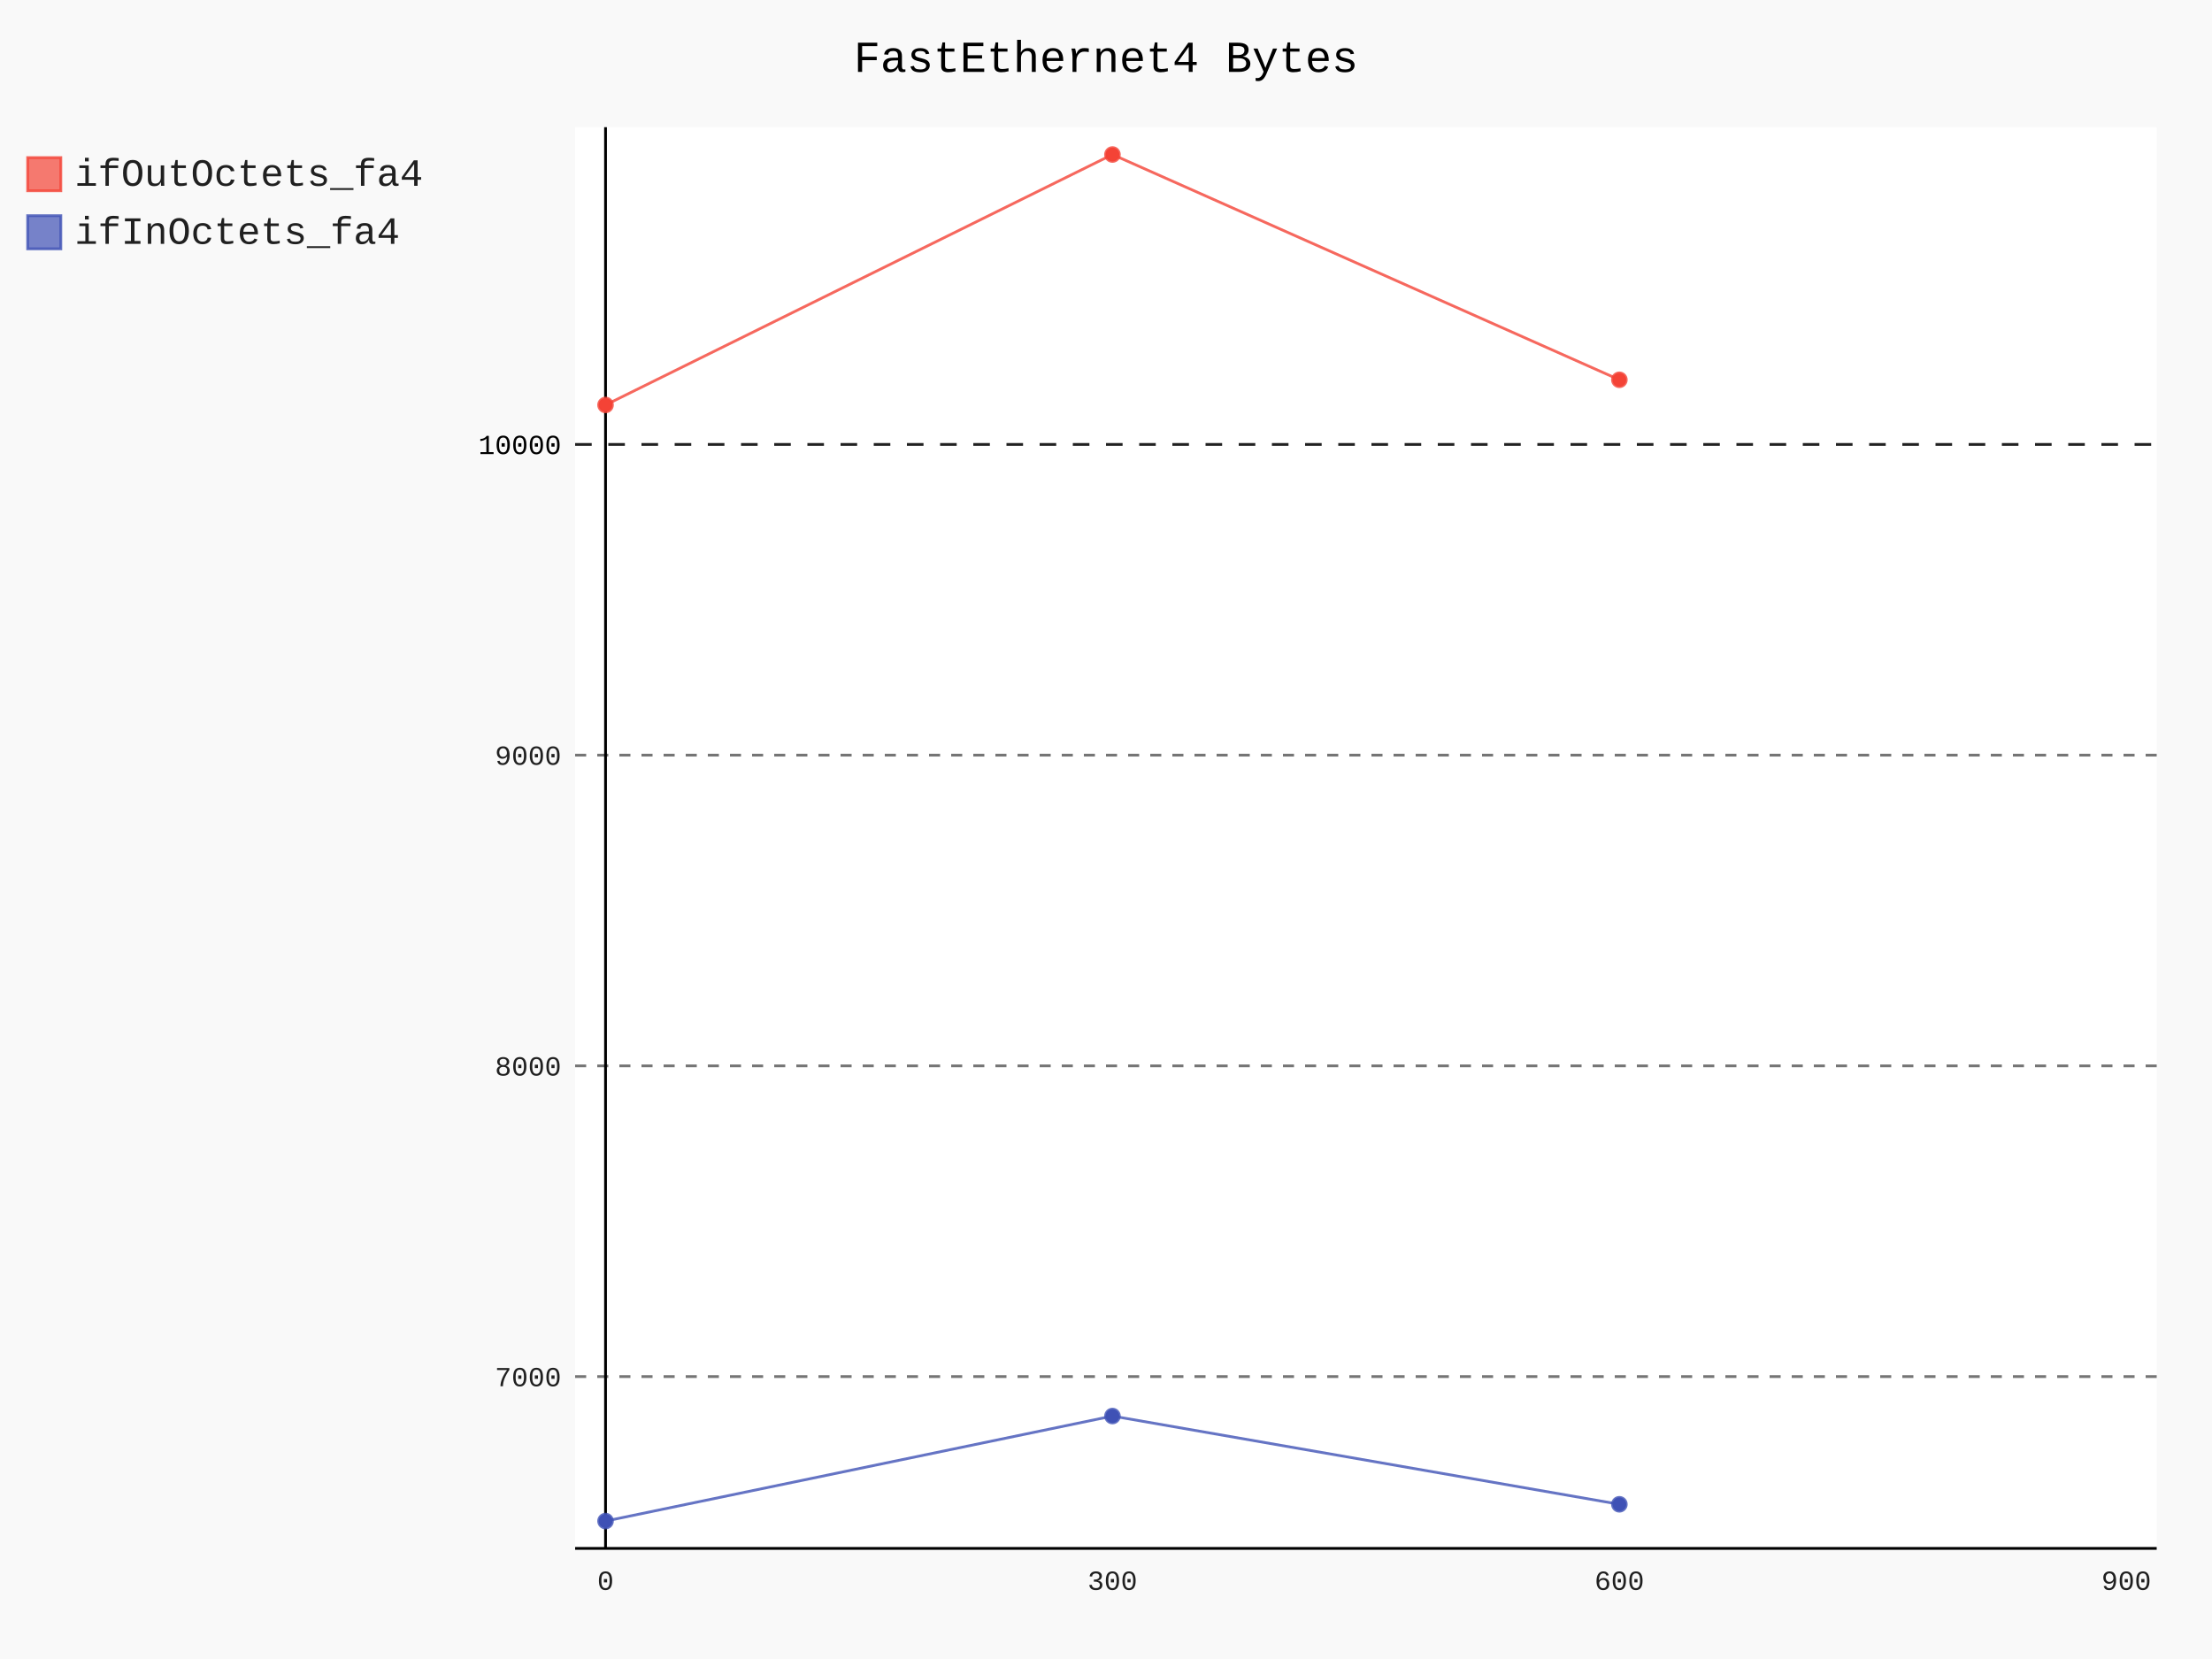
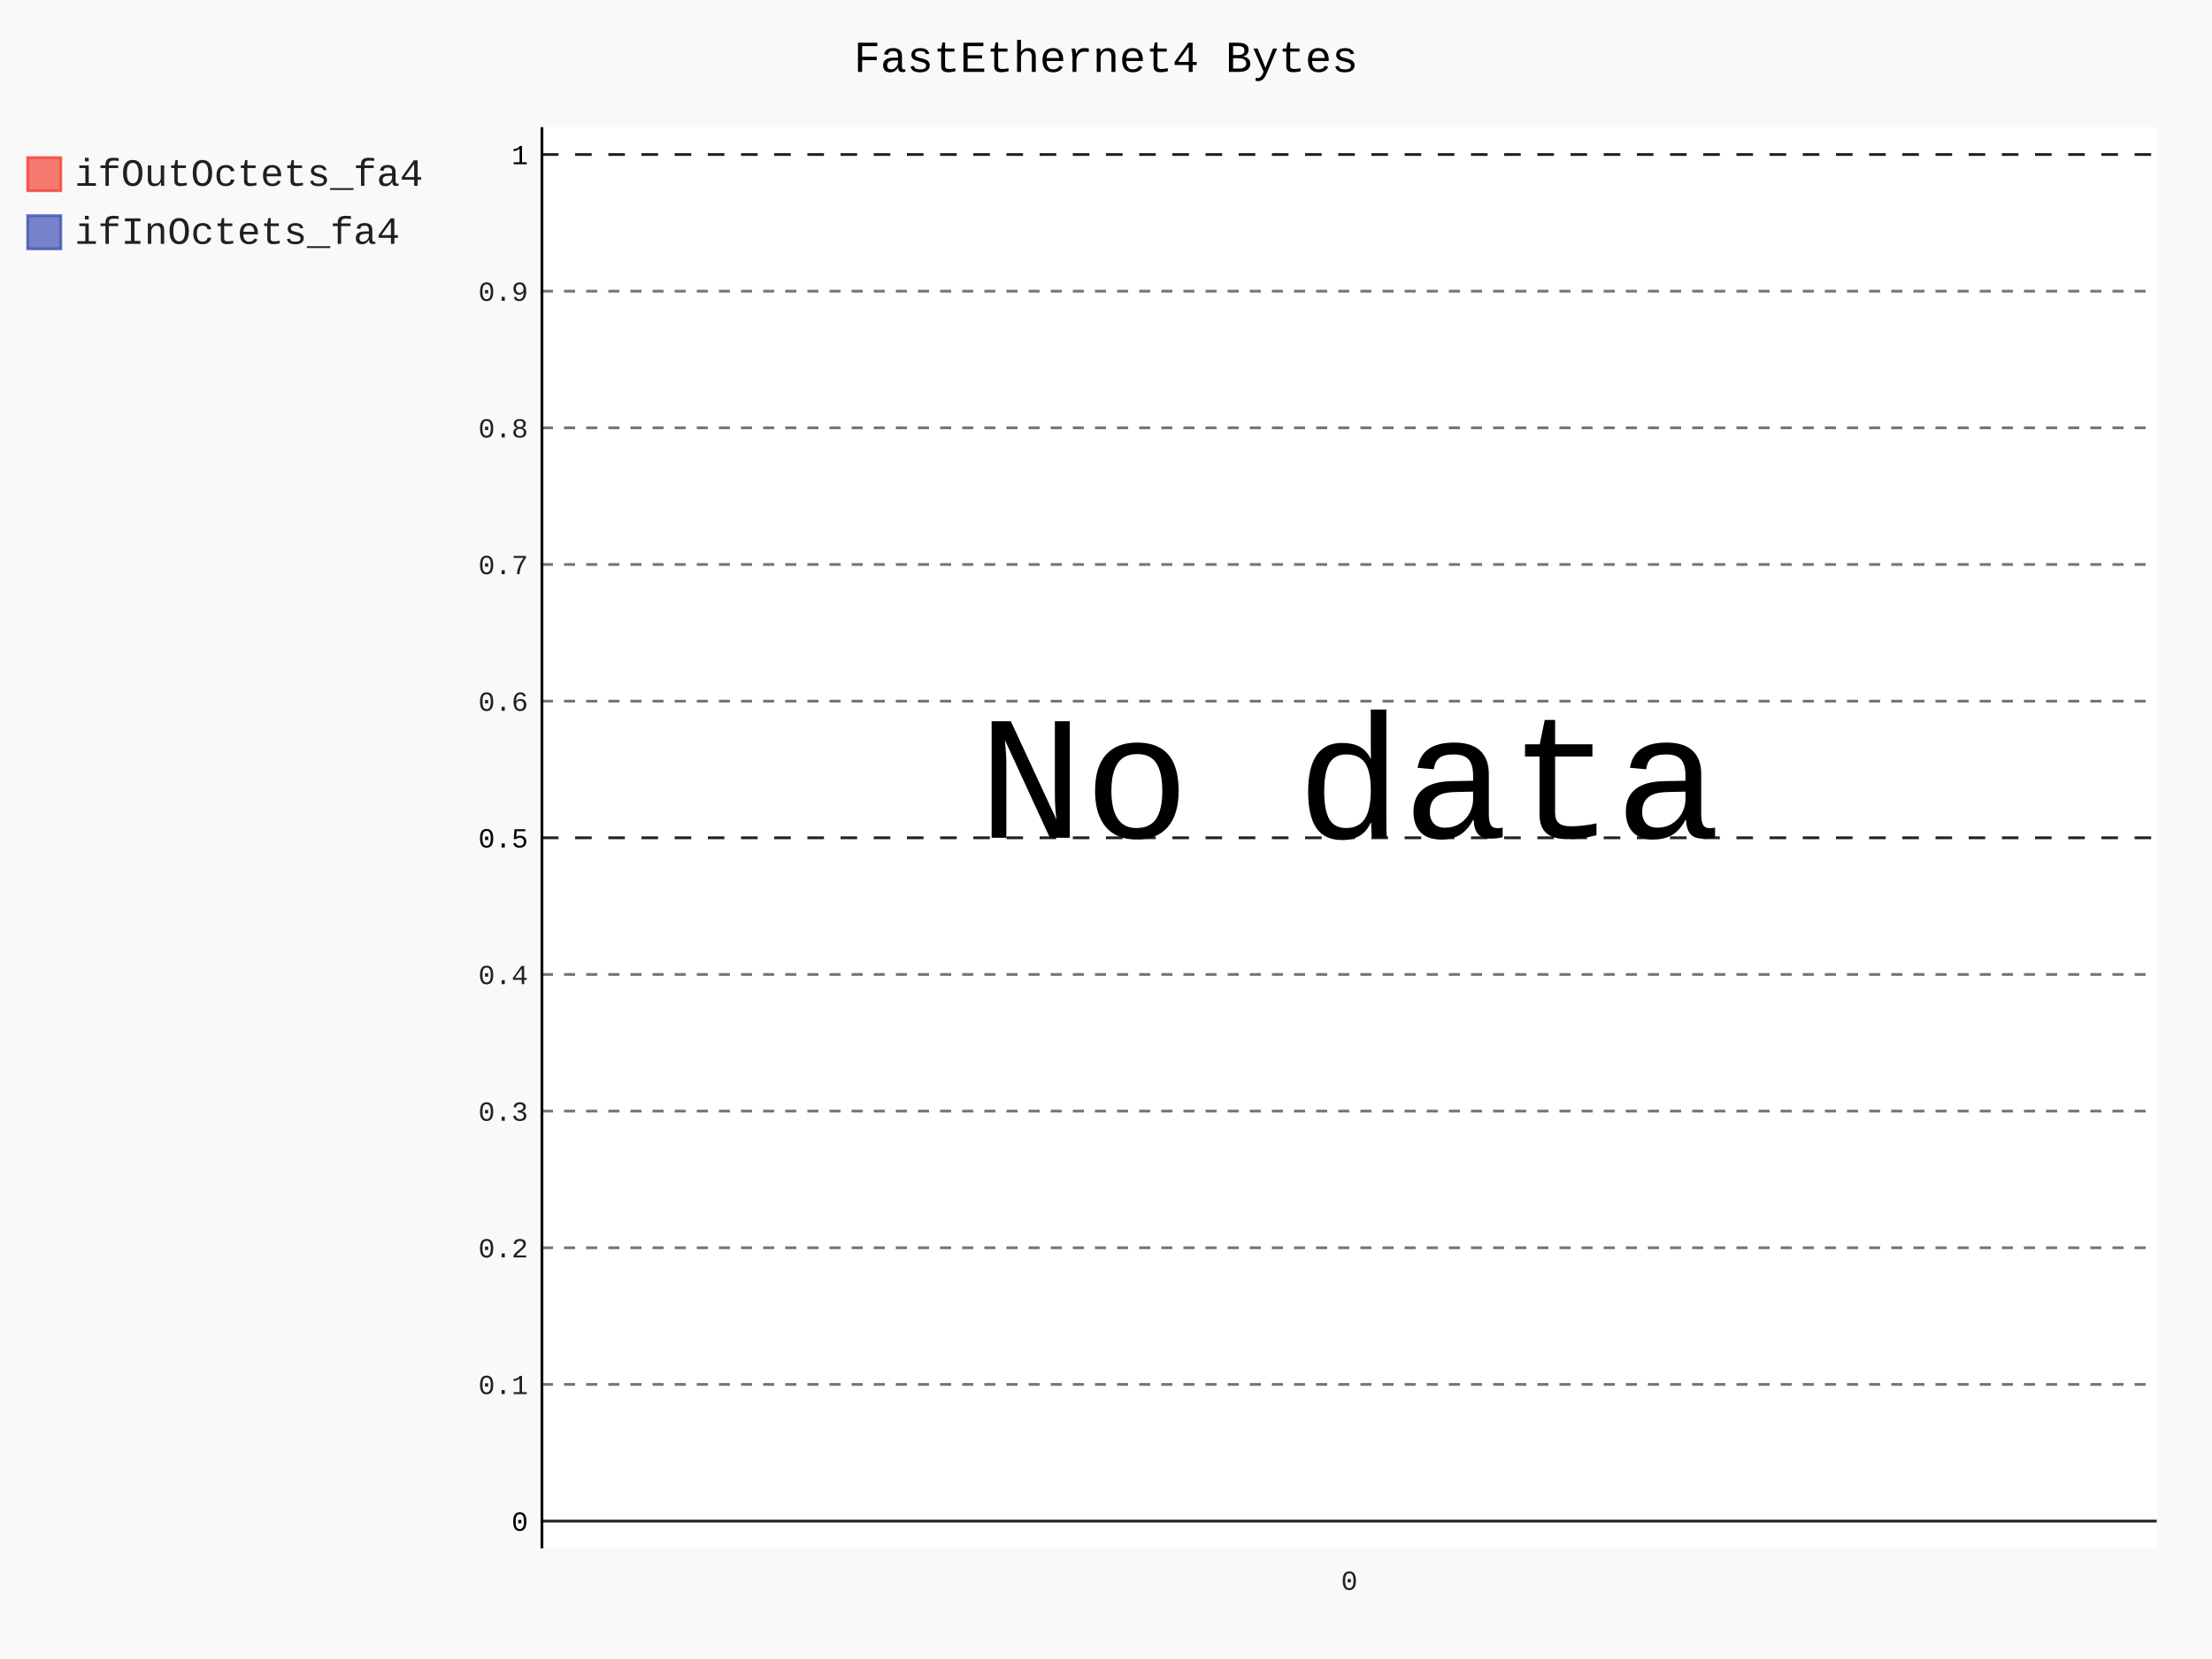
- <svg xmlns="http://www.w3.org/2000/svg" id="chart-0b4734cb-1d8f-47c8-a91a-db838b0a836a" class="pygal-chart" viewBox="0 0 800 600">
+ <svg xmlns="http://www.w3.org/2000/svg" id="chart-e87ea5c2-adaf-4839-a8d1-db12e545aa99" class="pygal-chart" viewBox="0 0 800 600">
  <defs>
-     <style type="text/css">#chart-0b4734cb-1d8f-47c8-a91a-db838b0a836a{-webkit-user-select:none;-webkit-font-smoothing:antialiased;font-family:Consolas,"Liberation Mono",Menlo,Courier,monospace}#chart-0b4734cb-1d8f-47c8-a91a-db838b0a836a .title{font-family:Consolas,"Liberation Mono",Menlo,Courier,monospace;font-size:16px}#chart-0b4734cb-1d8f-47c8-a91a-db838b0a836a .legends .legend text{font-family:Consolas,"Liberation Mono",Menlo,Courier,monospace;font-size:14px}#chart-0b4734cb-1d8f-47c8-a91a-db838b0a836a .axis text{font-family:Consolas,"Liberation Mono",Menlo,Courier,monospace;font-size:10px}#chart-0b4734cb-1d8f-47c8-a91a-db838b0a836a .axis text.major{font-family:Consolas,"Liberation Mono",Menlo,Courier,monospace;font-size:10px}#chart-0b4734cb-1d8f-47c8-a91a-db838b0a836a .text-overlay text.value{font-family:Consolas,"Liberation Mono",Menlo,Courier,monospace;font-size:16px}#chart-0b4734cb-1d8f-47c8-a91a-db838b0a836a .text-overlay text.label{font-family:Consolas,"Liberation Mono",Menlo,Courier,monospace;font-size:10px}#chart-0b4734cb-1d8f-47c8-a91a-db838b0a836a .tooltip{font-family:Consolas,"Liberation Mono",Menlo,Courier,monospace;font-size:14px}#chart-0b4734cb-1d8f-47c8-a91a-db838b0a836a text.no_data{font-family:Consolas,"Liberation Mono",Menlo,Courier,monospace;font-size:64px}
- #chart-0b4734cb-1d8f-47c8-a91a-db838b0a836a{background-color:rgba(249,249,249,1)}#chart-0b4734cb-1d8f-47c8-a91a-db838b0a836a path,#chart-0b4734cb-1d8f-47c8-a91a-db838b0a836a line,#chart-0b4734cb-1d8f-47c8-a91a-db838b0a836a rect,#chart-0b4734cb-1d8f-47c8-a91a-db838b0a836a circle{-webkit-transition:150ms;-moz-transition:150ms;transition:150ms}#chart-0b4734cb-1d8f-47c8-a91a-db838b0a836a .graph &gt; .background{fill:rgba(249,249,249,1)}#chart-0b4734cb-1d8f-47c8-a91a-db838b0a836a .plot &gt; .background{fill:rgba(255,255,255,1)}#chart-0b4734cb-1d8f-47c8-a91a-db838b0a836a .graph{fill:rgba(0,0,0,.87)}#chart-0b4734cb-1d8f-47c8-a91a-db838b0a836a text.no_data{fill:rgba(0,0,0,1)}#chart-0b4734cb-1d8f-47c8-a91a-db838b0a836a .title{fill:rgba(0,0,0,1)}#chart-0b4734cb-1d8f-47c8-a91a-db838b0a836a .legends .legend text{fill:rgba(0,0,0,.87)}#chart-0b4734cb-1d8f-47c8-a91a-db838b0a836a .legends .legend:hover text{fill:rgba(0,0,0,1)}#chart-0b4734cb-1d8f-47c8-a91a-db838b0a836a .axis .line{stroke:rgba(0,0,0,1)}#chart-0b4734cb-1d8f-47c8-a91a-db838b0a836a .axis .guide.line{stroke:rgba(0,0,0,.54)}#chart-0b4734cb-1d8f-47c8-a91a-db838b0a836a .axis .major.line{stroke:rgba(0,0,0,.87)}#chart-0b4734cb-1d8f-47c8-a91a-db838b0a836a .axis text.major{fill:rgba(0,0,0,1)}#chart-0b4734cb-1d8f-47c8-a91a-db838b0a836a .axis.y .guides:hover .guide.line,#chart-0b4734cb-1d8f-47c8-a91a-db838b0a836a .line-graph .axis.x .guides:hover .guide.line,#chart-0b4734cb-1d8f-47c8-a91a-db838b0a836a .stackedline-graph .axis.x .guides:hover .guide.line,#chart-0b4734cb-1d8f-47c8-a91a-db838b0a836a .xy-graph .axis.x .guides:hover .guide.line{stroke:rgba(0,0,0,1)}#chart-0b4734cb-1d8f-47c8-a91a-db838b0a836a .axis .guides:hover text{fill:rgba(0,0,0,1)}#chart-0b4734cb-1d8f-47c8-a91a-db838b0a836a .reactive{fill-opacity:.7;stroke-opacity:.8}#chart-0b4734cb-1d8f-47c8-a91a-db838b0a836a .ci{stroke:rgba(0,0,0,.87)}#chart-0b4734cb-1d8f-47c8-a91a-db838b0a836a .reactive.active,#chart-0b4734cb-1d8f-47c8-a91a-db838b0a836a .active .reactive{fill-opacity:.8;stroke-opacity:.9;stroke-width:4}#chart-0b4734cb-1d8f-47c8-a91a-db838b0a836a .ci .reactive.active{stroke-width:1.5}#chart-0b4734cb-1d8f-47c8-a91a-db838b0a836a .series text{fill:rgba(0,0,0,1)}#chart-0b4734cb-1d8f-47c8-a91a-db838b0a836a .tooltip rect{fill:rgba(255,255,255,1);stroke:rgba(0,0,0,1);-webkit-transition:opacity 150ms;-moz-transition:opacity 150ms;transition:opacity 150ms}#chart-0b4734cb-1d8f-47c8-a91a-db838b0a836a .tooltip .label{fill:rgba(0,0,0,.87)}#chart-0b4734cb-1d8f-47c8-a91a-db838b0a836a .tooltip .label{fill:rgba(0,0,0,.87)}#chart-0b4734cb-1d8f-47c8-a91a-db838b0a836a .tooltip .legend{font-size:.8em;fill:rgba(0,0,0,.54)}#chart-0b4734cb-1d8f-47c8-a91a-db838b0a836a .tooltip .x_label{font-size:.6em;fill:rgba(0,0,0,1)}#chart-0b4734cb-1d8f-47c8-a91a-db838b0a836a .tooltip .xlink{font-size:.5em;text-decoration:underline}#chart-0b4734cb-1d8f-47c8-a91a-db838b0a836a .tooltip .value{font-size:1.5em}#chart-0b4734cb-1d8f-47c8-a91a-db838b0a836a .bound{font-size:.5em}#chart-0b4734cb-1d8f-47c8-a91a-db838b0a836a .max-value{font-size:.75em;fill:rgba(0,0,0,.54)}#chart-0b4734cb-1d8f-47c8-a91a-db838b0a836a .map-element{fill:rgba(255,255,255,1);stroke:rgba(0,0,0,.54) !important}#chart-0b4734cb-1d8f-47c8-a91a-db838b0a836a .map-element .reactive{fill-opacity:inherit;stroke-opacity:inherit}#chart-0b4734cb-1d8f-47c8-a91a-db838b0a836a .color-0,#chart-0b4734cb-1d8f-47c8-a91a-db838b0a836a .color-0 a:visited{stroke:#F44336;fill:#F44336}#chart-0b4734cb-1d8f-47c8-a91a-db838b0a836a .color-1,#chart-0b4734cb-1d8f-47c8-a91a-db838b0a836a .color-1 a:visited{stroke:#3F51B5;fill:#3F51B5}#chart-0b4734cb-1d8f-47c8-a91a-db838b0a836a .text-overlay .color-0 text{fill:black}#chart-0b4734cb-1d8f-47c8-a91a-db838b0a836a .text-overlay .color-1 text{fill:black}
- #chart-0b4734cb-1d8f-47c8-a91a-db838b0a836a text.no_data{text-anchor:middle}#chart-0b4734cb-1d8f-47c8-a91a-db838b0a836a .guide.line{fill:none}#chart-0b4734cb-1d8f-47c8-a91a-db838b0a836a .centered{text-anchor:middle}#chart-0b4734cb-1d8f-47c8-a91a-db838b0a836a .title{text-anchor:middle}#chart-0b4734cb-1d8f-47c8-a91a-db838b0a836a .legends .legend text{fill-opacity:1}#chart-0b4734cb-1d8f-47c8-a91a-db838b0a836a .axis.x text{text-anchor:middle}#chart-0b4734cb-1d8f-47c8-a91a-db838b0a836a .axis.x:not(.web) text[transform]{text-anchor:start}#chart-0b4734cb-1d8f-47c8-a91a-db838b0a836a .axis.x:not(.web) text[transform].backwards{text-anchor:end}#chart-0b4734cb-1d8f-47c8-a91a-db838b0a836a .axis.y text{text-anchor:end}#chart-0b4734cb-1d8f-47c8-a91a-db838b0a836a .axis.y text[transform].backwards{text-anchor:start}#chart-0b4734cb-1d8f-47c8-a91a-db838b0a836a .axis.y2 text{text-anchor:start}#chart-0b4734cb-1d8f-47c8-a91a-db838b0a836a .axis.y2 text[transform].backwards{text-anchor:end}#chart-0b4734cb-1d8f-47c8-a91a-db838b0a836a .axis .guide.line{stroke-dasharray:4,4}#chart-0b4734cb-1d8f-47c8-a91a-db838b0a836a .axis .major.guide.line{stroke-dasharray:6,6}#chart-0b4734cb-1d8f-47c8-a91a-db838b0a836a .horizontal .axis.y .guide.line,#chart-0b4734cb-1d8f-47c8-a91a-db838b0a836a .horizontal .axis.y2 .guide.line,#chart-0b4734cb-1d8f-47c8-a91a-db838b0a836a .vertical .axis.x .guide.line{opacity:0}#chart-0b4734cb-1d8f-47c8-a91a-db838b0a836a .horizontal .axis.always_show .guide.line,#chart-0b4734cb-1d8f-47c8-a91a-db838b0a836a .vertical .axis.always_show .guide.line{opacity:1 !important}#chart-0b4734cb-1d8f-47c8-a91a-db838b0a836a .axis.y .guides:hover .guide.line,#chart-0b4734cb-1d8f-47c8-a91a-db838b0a836a .axis.y2 .guides:hover .guide.line,#chart-0b4734cb-1d8f-47c8-a91a-db838b0a836a .axis.x .guides:hover .guide.line{opacity:1}#chart-0b4734cb-1d8f-47c8-a91a-db838b0a836a .axis .guides:hover text{opacity:1}#chart-0b4734cb-1d8f-47c8-a91a-db838b0a836a .nofill{fill:none}#chart-0b4734cb-1d8f-47c8-a91a-db838b0a836a .subtle-fill{fill-opacity:.2}#chart-0b4734cb-1d8f-47c8-a91a-db838b0a836a .dot{stroke-width:1px;fill-opacity:1}#chart-0b4734cb-1d8f-47c8-a91a-db838b0a836a .dot.active{stroke-width:5px}#chart-0b4734cb-1d8f-47c8-a91a-db838b0a836a .dot.negative{fill:transparent}#chart-0b4734cb-1d8f-47c8-a91a-db838b0a836a text,#chart-0b4734cb-1d8f-47c8-a91a-db838b0a836a tspan{stroke:none !important}#chart-0b4734cb-1d8f-47c8-a91a-db838b0a836a .series text.active{opacity:1}#chart-0b4734cb-1d8f-47c8-a91a-db838b0a836a .tooltip rect{fill-opacity:.95;stroke-width:.5}#chart-0b4734cb-1d8f-47c8-a91a-db838b0a836a .tooltip text{fill-opacity:1}#chart-0b4734cb-1d8f-47c8-a91a-db838b0a836a .showable{visibility:hidden}#chart-0b4734cb-1d8f-47c8-a91a-db838b0a836a .showable.shown{visibility:visible}#chart-0b4734cb-1d8f-47c8-a91a-db838b0a836a .gauge-background{fill:rgba(229,229,229,1);stroke:none}#chart-0b4734cb-1d8f-47c8-a91a-db838b0a836a .bg-lines{stroke:rgba(249,249,249,1);stroke-width:2px}</style>
+     <style type="text/css">#chart-e87ea5c2-adaf-4839-a8d1-db12e545aa99{-webkit-user-select:none;-webkit-font-smoothing:antialiased;font-family:Consolas,"Liberation Mono",Menlo,Courier,monospace}#chart-e87ea5c2-adaf-4839-a8d1-db12e545aa99 .title{font-family:Consolas,"Liberation Mono",Menlo,Courier,monospace;font-size:16px}#chart-e87ea5c2-adaf-4839-a8d1-db12e545aa99 .legends .legend text{font-family:Consolas,"Liberation Mono",Menlo,Courier,monospace;font-size:14px}#chart-e87ea5c2-adaf-4839-a8d1-db12e545aa99 .axis text{font-family:Consolas,"Liberation Mono",Menlo,Courier,monospace;font-size:10px}#chart-e87ea5c2-adaf-4839-a8d1-db12e545aa99 .axis text.major{font-family:Consolas,"Liberation Mono",Menlo,Courier,monospace;font-size:10px}#chart-e87ea5c2-adaf-4839-a8d1-db12e545aa99 .text-overlay text.value{font-family:Consolas,"Liberation Mono",Menlo,Courier,monospace;font-size:16px}#chart-e87ea5c2-adaf-4839-a8d1-db12e545aa99 .text-overlay text.label{font-family:Consolas,"Liberation Mono",Menlo,Courier,monospace;font-size:10px}#chart-e87ea5c2-adaf-4839-a8d1-db12e545aa99 .tooltip{font-family:Consolas,"Liberation Mono",Menlo,Courier,monospace;font-size:14px}#chart-e87ea5c2-adaf-4839-a8d1-db12e545aa99 text.no_data{font-family:Consolas,"Liberation Mono",Menlo,Courier,monospace;font-size:64px}
+ #chart-e87ea5c2-adaf-4839-a8d1-db12e545aa99{background-color:rgba(249,249,249,1)}#chart-e87ea5c2-adaf-4839-a8d1-db12e545aa99 path,#chart-e87ea5c2-adaf-4839-a8d1-db12e545aa99 line,#chart-e87ea5c2-adaf-4839-a8d1-db12e545aa99 rect,#chart-e87ea5c2-adaf-4839-a8d1-db12e545aa99 circle{-webkit-transition:150ms;-moz-transition:150ms;transition:150ms}#chart-e87ea5c2-adaf-4839-a8d1-db12e545aa99 .graph &gt; .background{fill:rgba(249,249,249,1)}#chart-e87ea5c2-adaf-4839-a8d1-db12e545aa99 .plot &gt; .background{fill:rgba(255,255,255,1)}#chart-e87ea5c2-adaf-4839-a8d1-db12e545aa99 .graph{fill:rgba(0,0,0,.87)}#chart-e87ea5c2-adaf-4839-a8d1-db12e545aa99 text.no_data{fill:rgba(0,0,0,1)}#chart-e87ea5c2-adaf-4839-a8d1-db12e545aa99 .title{fill:rgba(0,0,0,1)}#chart-e87ea5c2-adaf-4839-a8d1-db12e545aa99 .legends .legend text{fill:rgba(0,0,0,.87)}#chart-e87ea5c2-adaf-4839-a8d1-db12e545aa99 .legends .legend:hover text{fill:rgba(0,0,0,1)}#chart-e87ea5c2-adaf-4839-a8d1-db12e545aa99 .axis .line{stroke:rgba(0,0,0,1)}#chart-e87ea5c2-adaf-4839-a8d1-db12e545aa99 .axis .guide.line{stroke:rgba(0,0,0,.54)}#chart-e87ea5c2-adaf-4839-a8d1-db12e545aa99 .axis .major.line{stroke:rgba(0,0,0,.87)}#chart-e87ea5c2-adaf-4839-a8d1-db12e545aa99 .axis text.major{fill:rgba(0,0,0,1)}#chart-e87ea5c2-adaf-4839-a8d1-db12e545aa99 .axis.y .guides:hover .guide.line,#chart-e87ea5c2-adaf-4839-a8d1-db12e545aa99 .line-graph .axis.x .guides:hover .guide.line,#chart-e87ea5c2-adaf-4839-a8d1-db12e545aa99 .stackedline-graph .axis.x .guides:hover .guide.line,#chart-e87ea5c2-adaf-4839-a8d1-db12e545aa99 .xy-graph .axis.x .guides:hover .guide.line{stroke:rgba(0,0,0,1)}#chart-e87ea5c2-adaf-4839-a8d1-db12e545aa99 .axis .guides:hover text{fill:rgba(0,0,0,1)}#chart-e87ea5c2-adaf-4839-a8d1-db12e545aa99 .reactive{fill-opacity:.7;stroke-opacity:.8}#chart-e87ea5c2-adaf-4839-a8d1-db12e545aa99 .ci{stroke:rgba(0,0,0,.87)}#chart-e87ea5c2-adaf-4839-a8d1-db12e545aa99 .reactive.active,#chart-e87ea5c2-adaf-4839-a8d1-db12e545aa99 .active .reactive{fill-opacity:.8;stroke-opacity:.9;stroke-width:4}#chart-e87ea5c2-adaf-4839-a8d1-db12e545aa99 .ci .reactive.active{stroke-width:1.5}#chart-e87ea5c2-adaf-4839-a8d1-db12e545aa99 .series text{fill:rgba(0,0,0,1)}#chart-e87ea5c2-adaf-4839-a8d1-db12e545aa99 .tooltip rect{fill:rgba(255,255,255,1);stroke:rgba(0,0,0,1);-webkit-transition:opacity 150ms;-moz-transition:opacity 150ms;transition:opacity 150ms}#chart-e87ea5c2-adaf-4839-a8d1-db12e545aa99 .tooltip .label{fill:rgba(0,0,0,.87)}#chart-e87ea5c2-adaf-4839-a8d1-db12e545aa99 .tooltip .label{fill:rgba(0,0,0,.87)}#chart-e87ea5c2-adaf-4839-a8d1-db12e545aa99 .tooltip .legend{font-size:.8em;fill:rgba(0,0,0,.54)}#chart-e87ea5c2-adaf-4839-a8d1-db12e545aa99 .tooltip .x_label{font-size:.6em;fill:rgba(0,0,0,1)}#chart-e87ea5c2-adaf-4839-a8d1-db12e545aa99 .tooltip .xlink{font-size:.5em;text-decoration:underline}#chart-e87ea5c2-adaf-4839-a8d1-db12e545aa99 .tooltip .value{font-size:1.5em}#chart-e87ea5c2-adaf-4839-a8d1-db12e545aa99 .bound{font-size:.5em}#chart-e87ea5c2-adaf-4839-a8d1-db12e545aa99 .max-value{font-size:.75em;fill:rgba(0,0,0,.54)}#chart-e87ea5c2-adaf-4839-a8d1-db12e545aa99 .map-element{fill:rgba(255,255,255,1);stroke:rgba(0,0,0,.54) !important}#chart-e87ea5c2-adaf-4839-a8d1-db12e545aa99 .map-element .reactive{fill-opacity:inherit;stroke-opacity:inherit}#chart-e87ea5c2-adaf-4839-a8d1-db12e545aa99 .color-0,#chart-e87ea5c2-adaf-4839-a8d1-db12e545aa99 .color-0 a:visited{stroke:#F44336;fill:#F44336}#chart-e87ea5c2-adaf-4839-a8d1-db12e545aa99 .color-1,#chart-e87ea5c2-adaf-4839-a8d1-db12e545aa99 .color-1 a:visited{stroke:#3F51B5;fill:#3F51B5}#chart-e87ea5c2-adaf-4839-a8d1-db12e545aa99 .text-overlay .color-0 text{fill:black}#chart-e87ea5c2-adaf-4839-a8d1-db12e545aa99 .text-overlay .color-1 text{fill:black}
+ #chart-e87ea5c2-adaf-4839-a8d1-db12e545aa99 text.no_data{text-anchor:middle}#chart-e87ea5c2-adaf-4839-a8d1-db12e545aa99 .guide.line{fill:none}#chart-e87ea5c2-adaf-4839-a8d1-db12e545aa99 .centered{text-anchor:middle}#chart-e87ea5c2-adaf-4839-a8d1-db12e545aa99 .title{text-anchor:middle}#chart-e87ea5c2-adaf-4839-a8d1-db12e545aa99 .legends .legend text{fill-opacity:1}#chart-e87ea5c2-adaf-4839-a8d1-db12e545aa99 .axis.x text{text-anchor:middle}#chart-e87ea5c2-adaf-4839-a8d1-db12e545aa99 .axis.x:not(.web) text[transform]{text-anchor:start}#chart-e87ea5c2-adaf-4839-a8d1-db12e545aa99 .axis.x:not(.web) text[transform].backwards{text-anchor:end}#chart-e87ea5c2-adaf-4839-a8d1-db12e545aa99 .axis.y text{text-anchor:end}#chart-e87ea5c2-adaf-4839-a8d1-db12e545aa99 .axis.y text[transform].backwards{text-anchor:start}#chart-e87ea5c2-adaf-4839-a8d1-db12e545aa99 .axis.y2 text{text-anchor:start}#chart-e87ea5c2-adaf-4839-a8d1-db12e545aa99 .axis.y2 text[transform].backwards{text-anchor:end}#chart-e87ea5c2-adaf-4839-a8d1-db12e545aa99 .axis .guide.line{stroke-dasharray:4,4}#chart-e87ea5c2-adaf-4839-a8d1-db12e545aa99 .axis .major.guide.line{stroke-dasharray:6,6}#chart-e87ea5c2-adaf-4839-a8d1-db12e545aa99 .horizontal .axis.y .guide.line,#chart-e87ea5c2-adaf-4839-a8d1-db12e545aa99 .horizontal .axis.y2 .guide.line,#chart-e87ea5c2-adaf-4839-a8d1-db12e545aa99 .vertical .axis.x .guide.line{opacity:0}#chart-e87ea5c2-adaf-4839-a8d1-db12e545aa99 .horizontal .axis.always_show .guide.line,#chart-e87ea5c2-adaf-4839-a8d1-db12e545aa99 .vertical .axis.always_show .guide.line{opacity:1 !important}#chart-e87ea5c2-adaf-4839-a8d1-db12e545aa99 .axis.y .guides:hover .guide.line,#chart-e87ea5c2-adaf-4839-a8d1-db12e545aa99 .axis.y2 .guides:hover .guide.line,#chart-e87ea5c2-adaf-4839-a8d1-db12e545aa99 .axis.x .guides:hover .guide.line{opacity:1}#chart-e87ea5c2-adaf-4839-a8d1-db12e545aa99 .axis .guides:hover text{opacity:1}#chart-e87ea5c2-adaf-4839-a8d1-db12e545aa99 .nofill{fill:none}#chart-e87ea5c2-adaf-4839-a8d1-db12e545aa99 .subtle-fill{fill-opacity:.2}#chart-e87ea5c2-adaf-4839-a8d1-db12e545aa99 .dot{stroke-width:1px;fill-opacity:1}#chart-e87ea5c2-adaf-4839-a8d1-db12e545aa99 .dot.active{stroke-width:5px}#chart-e87ea5c2-adaf-4839-a8d1-db12e545aa99 .dot.negative{fill:transparent}#chart-e87ea5c2-adaf-4839-a8d1-db12e545aa99 text,#chart-e87ea5c2-adaf-4839-a8d1-db12e545aa99 tspan{stroke:none !important}#chart-e87ea5c2-adaf-4839-a8d1-db12e545aa99 .series text.active{opacity:1}#chart-e87ea5c2-adaf-4839-a8d1-db12e545aa99 .tooltip rect{fill-opacity:.95;stroke-width:.5}#chart-e87ea5c2-adaf-4839-a8d1-db12e545aa99 .tooltip text{fill-opacity:1}#chart-e87ea5c2-adaf-4839-a8d1-db12e545aa99 .showable{visibility:hidden}#chart-e87ea5c2-adaf-4839-a8d1-db12e545aa99 .showable.shown{visibility:visible}#chart-e87ea5c2-adaf-4839-a8d1-db12e545aa99 .gauge-background{fill:rgba(229,229,229,1);stroke:none}#chart-e87ea5c2-adaf-4839-a8d1-db12e545aa99 .bg-lines{stroke:rgba(249,249,249,1);stroke-width:2px}</style>
  </defs>
  <g class="graph line-graph vertical">
    <rect class="background" height="600" width="800" x="0" y="0" />
-     <g class="plot" transform="translate(208, 46)">
-       <rect class="background" height="514" width="572.0" x="0" y="0" />
+     <g class="plot" transform="translate(196, 46)">
+       <rect class="background" height="514" width="584.0" x="0" y="0" />
      <g class="axis y always_show">
-         <path class="line" d="M0 514 h572" />
        <g class="guides">
-           <path class="guide line" d="M0 451.86 h572" />
-           <text class="" x="-5" y="455.36">7000</text>
+           <path class="axis major line" d="M0 504.115 h584" />
+           <text class="major" x="-5" y="507.615">0</text>
        </g>
        <g class="guides">
-           <path class="guide line" d="M0 339.484 h572" />
-           <text class="" x="-5" y="342.984">8000</text>
+           <path class="guide line" d="M0 454.692 h584" />
+           <text class="" x="-5" y="458.192">0.1</text>
        </g>
        <g class="guides">
-           <path class="guide line" d="M0 227.108 h572" />
-           <text class="" x="-5" y="230.608">9000</text>
+           <path class="guide line" d="M0 405.269 h584" />
+           <text class="" x="-5" y="408.769">0.2</text>
        </g>
        <g class="guides">
-           <path class="major guide line" d="M0 114.732 h572" />
-           <text class="major" x="-5" y="118.232">10000</text>
+           <path class="guide line" d="M0 355.846 h584" />
+           <text class="" x="-5" y="359.346">0.3</text>
+         </g>
+         <g class="guides">
+           <path class="guide line" d="M0 306.423 h584" />
+           <text class="" x="-5" y="309.923">0.4</text>
+         </g>
+         <g class="guides">
+           <path class="major guide line" d="M0 257 h584" />
+           <text class="major" x="-5" y="260.5">0.5</text>
+         </g>
+         <g class="guides">
+           <path class="guide line" d="M0 207.577 h584" />
+           <text class="" x="-5" y="211.077">0.6</text>
+         </g>
+         <g class="guides">
+           <path class="guide line" d="M0 158.154 h584" />
+           <text class="" x="-5" y="161.654">0.7</text>
+         </g>
+         <g class="guides">
+           <path class="guide line" d="M0 108.731 h584" />
+           <text class="" x="-5" y="112.231">0.8</text>
+         </g>
+         <g class="guides">
+           <path class="guide line" d="M0 59.308 h584" />
+           <text class="" x="-5" y="62.808">0.9</text>
+         </g>
+         <g class="guides">
+           <path class="major guide line" d="M0 9.885 h584" />
+           <text class="major" x="-5" y="13.385">1</text>
        </g>
      </g>
      <g class="axis x">
+         <path class="line" d="M0 0 v514" />
        <g class="guides">
-           <path class="axis line" d="M11 0 v514" />
-           <text class="" x="11.0" y="529.0">0</text>
+           <path class="axis guide line" d="M292 0 v514" />
+           <text class="" x="292.0" y="529.0">0</text>
        </g>
-         <g class="guides">
-           <path class="guide line" d="M194.333 0 v514" />
-           <text class="" x="194.333" y="529.0">300</text>
-         </g>
-         <g class="guides">
-           <path class="guide line" d="M377.667 0 v514" />
-           <text class="" x="377.667" y="529.0">600</text>
-         </g>
-         <g class="guides">
-           <path class="guide line" d="M561 0 v514" />
-           <text class="" x="561.0" y="529.0">900</text>
-         </g>
-       </g>
-       <g class="series serie-0 color-0">
-         <path class="line reactive nofill" d="M11 100.46 L194.333 9.885 377.667 91.357" />
-       </g>
-       <g class="series serie-1 color-1">
-         <path class="line reactive nofill" d="M11 504.115 L194.333 466.132 377.667 498.047" />
      </g>
    </g>
    <g class="titles">
      <text class="title plot_title" x="400.0" y="26">FastEthernet4 Bytes</text>
    </g>
-     <g class="plot overlay" transform="translate(208, 46)">
-       <g class="series serie-0 color-0">
-         <g class="dots">
-           <circle class="dot reactive tooltip-trigger" cx="11.0" cy="100.46" r="2.5" />
-         </g>
-         <g class="dots">
-           <circle class="dot reactive tooltip-trigger" cx="194.333" cy="9.885" r="2.5" />
-         </g>
-         <g class="dots">
-           <circle class="dot reactive tooltip-trigger" cx="377.667" cy="91.357" r="2.5" />
-         </g>
-       </g>
-       <g class="series serie-1 color-1">
-         <g class="dots">
-           <circle class="dot reactive tooltip-trigger" cx="11.0" cy="504.115" r="2.5" />
-         </g>
-         <g class="dots">
-           <circle class="dot reactive tooltip-trigger" cx="194.333" cy="466.132" r="2.5" />
-         </g>
-         <g class="dots">
-           <circle class="dot reactive tooltip-trigger" cx="377.667" cy="498.047" r="2.5" />
-         </g>
-       </g>
+     <g class="plot overlay" transform="translate(196, 46)" />
+     <g class="plot text-overlay" transform="translate(196, 46)">
+       <text class="no_data" x="292.0" y="257.0">No data</text>
    </g>
-     <g class="plot text-overlay" transform="translate(208, 46)">
-       <g class="series serie-0 color-0" />
-       <g class="series serie-1 color-1" />
-     </g>
-     <g class="plot tooltip-overlay" transform="translate(208, 46)">
+     <g class="plot tooltip-overlay" transform="translate(196, 46)">
      <g class="tooltip" style="opacity: 0" transform="translate(0 0)">
        <rect class="tooltip-box" height="0" rx="0" ry="0" width="0" />
        <g class="text" />
      </g>
    </g>
    <g class="legends" transform="translate(10, 56)">
      <g class="legend reactive activate-serie" id="activate-serie-0">
        <rect class="color-0 reactive" height="12" width="12" x="0.0" y="1.0" />
        <text x="17.0" y="11.2">ifOutOctets_fa4</text>
      </g>
      <g class="legend reactive activate-serie" id="activate-serie-1">
        <rect class="color-1 reactive" height="12" width="12" x="0.0" y="22.0" />
        <text x="17.0" y="32.2">ifInOctets_fa4</text>
      </g>
    </g>
    <g class="legends" transform="translate(790, 56)" />
  </g>
</svg>
